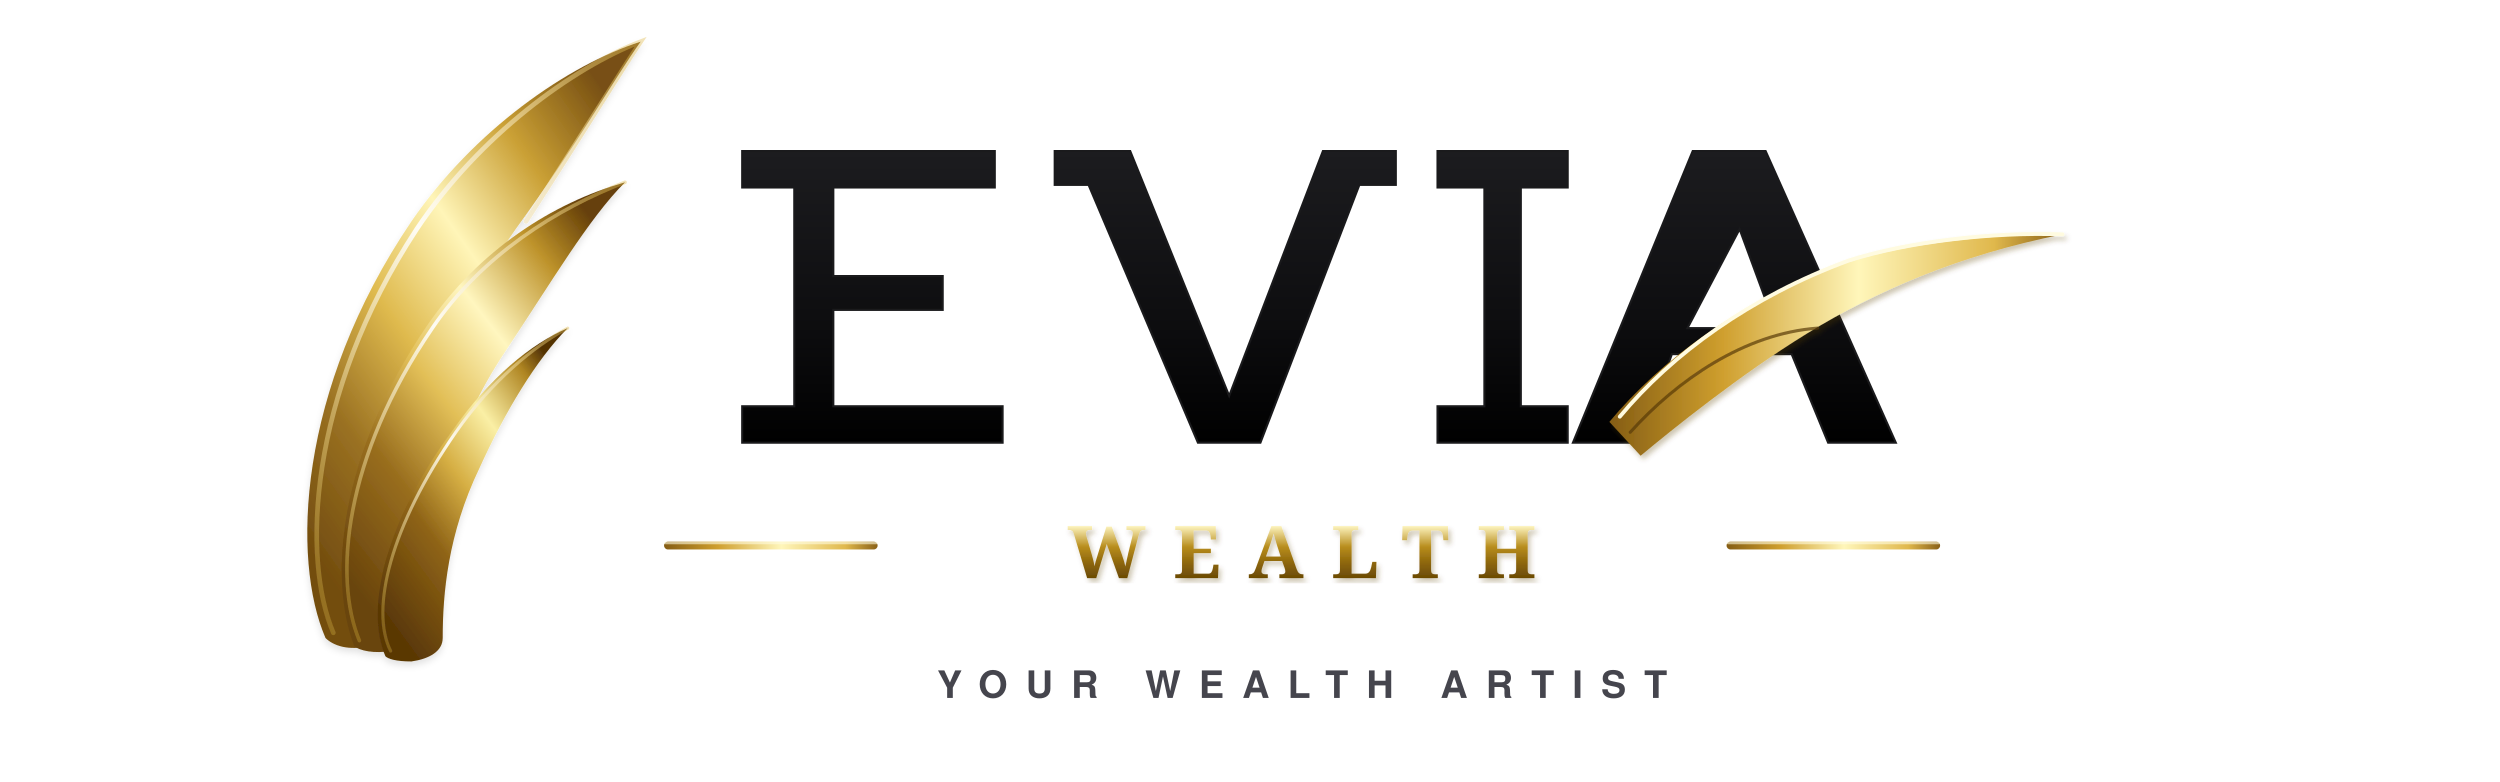
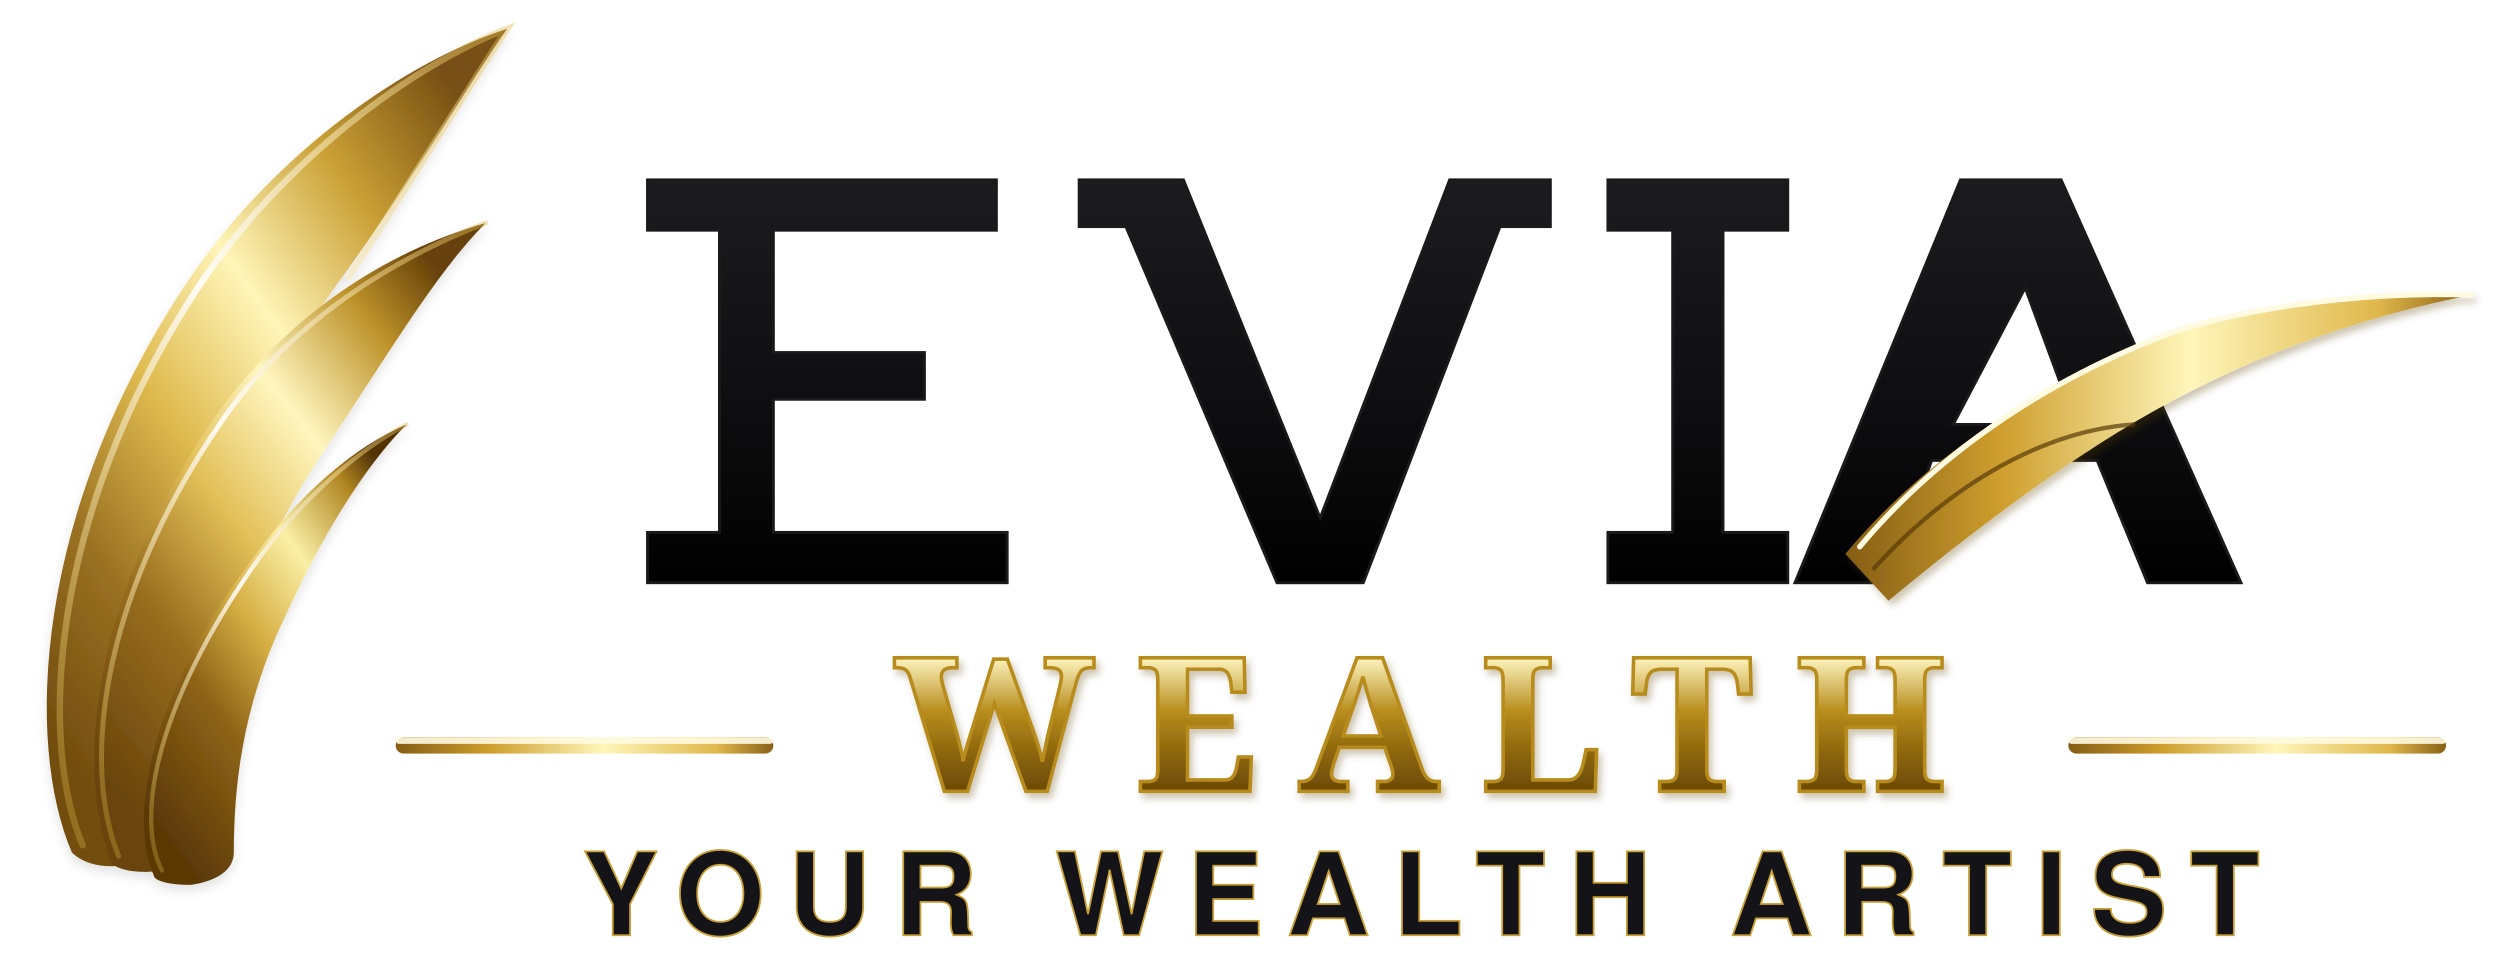
- <svg xmlns="http://www.w3.org/2000/svg" viewBox="0 0 960 300" width="960" height="300" fill="none">
+ <svg xmlns="http://www.w3.org/2000/svg" viewBox="105 8 695 268" width="695" height="268" fill="none">
  <defs>
    <linearGradient id="goldWingOuterDark" x1="15%" y1="95%" x2="85%" y2="5%">
      <stop offset="0%" stop-color="#734d0f" />
      <stop offset="20%" stop-color="#9a7122" />
      <stop offset="40%" stop-color="#dfba4e" />
      <stop offset="60%" stop-color="#fff5b8" />
      <stop offset="80%" stop-color="#caa035" />
      <stop offset="100%" stop-color="#785012" />
    </linearGradient>
    <linearGradient id="goldWingMiddleDark" x1="15%" y1="95%" x2="85%" y2="5%">
      <stop offset="0%" stop-color="#69440c" />
      <stop offset="25%" stop-color="#996e1e" />
      <stop offset="45%" stop-color="#e2bf57" />
      <stop offset="65%" stop-color="#fff6bf" />
      <stop offset="85%" stop-color="#be932b" />
      <stop offset="100%" stop-color="#664008" />
    </linearGradient>
    <linearGradient id="goldWingInnerDark" x1="15%" y1="95%" x2="85%" y2="5%">
      <stop offset="0%" stop-color="#5a3806" />
      <stop offset="30%" stop-color="#8f6417" />
      <stop offset="50%" stop-color="#d6af44" />
      <stop offset="70%" stop-color="#faefa5" />
      <stop offset="90%" stop-color="#b08622" />
      <stop offset="100%" stop-color="#523204" />
    </linearGradient>
    <linearGradient id="wingSpineHighlightDark" x1="0%" y1="100%" x2="100%" y2="0%">
      <stop offset="0%" stop-color="#d4af37" stop-opacity="0.3" />
      <stop offset="50%" stop-color="#ffffff" stop-opacity="0.9" />
      <stop offset="100%" stop-color="#dfba4e" stop-opacity="0.4" />
    </linearGradient>
    <linearGradient id="goldSwooshGradDark" x1="0%" y1="50%" x2="100%" y2="50%">
      <stop offset="0%" stop-color="#855d14" />
      <stop offset="25%" stop-color="#cf9f2e" />
      <stop offset="55%" stop-color="#fff6ba" />
      <stop offset="85%" stop-color="#e0b84c" />
      <stop offset="100%" stop-color="#8a6117" />
    </linearGradient>
    <linearGradient id="wealthGoldGradDark" x1="0%" y1="0%" x2="0%" y2="100%">
      <stop offset="0%" stop-color="#fdf4be" />
      <stop offset="40%" stop-color="#b88d1d" />
      <stop offset="70%" stop-color="#8e670c" />
      <stop offset="100%" stop-color="#6b4a05" />
    </linearGradient>
    <linearGradient id="eviaTextFillDark" x1="0%" y1="0%" x2="0%" y2="100%">
      <stop offset="0%" stop-color="#1c1c1f" />
      <stop offset="60%" stop-color="#0d0d0f" />
      <stop offset="100%" stop-color="#000000" />
    </linearGradient>
    <filter id="subtleGlowDark" x="-10%" y="-10%" width="120%" height="120%">
      <feDropShadow dx="0" dy="1.5" stdDeviation="1.5" flood-color="#000000" flood-opacity="0.12" />
    </filter>
    <filter id="softBevelDark" x="-10%" y="-10%" width="120%" height="120%">
      <feDropShadow dx="1" dy="1.5" stdDeviation="1" flood-color="#5c410e" flood-opacity="0.3" />
    </filter>
  </defs>
  <g id="brand-wing-mark-dark" filter="url(#subtleGlowDark)">
    <path d="M 125 245          C 112 215, 114 150, 158 85          C 182 50, 218 25, 246 16          C 236 30, 222 55, 198 88          C 172 125, 158 170, 156 220          C 156 235, 154 245, 142 248          C 134 250, 128 248, 125 245 Z" fill="url(#goldWingOuterDark)" />
    <path d="M 128 243          C 116 215, 118 152, 160 88          C 184 52, 220 26, 246 16          C 238 28, 222 54, 202 85" stroke="url(#wingSpineHighlightDark)" stroke-width="1.8" stroke-linecap="round" fill="none" />
    <path d="M 136 248          C 126 222, 130 175, 164 125          C 184 96, 212 78, 240 70          C 226 84, 212 108, 194 135          C 174 165, 164 200, 164 232          C 164 242, 160 248, 150 250          C 144 251, 138 250, 136 248 Z" fill="url(#goldWingMiddleDark)" />
    <path d="M 138 246          C 128 222, 132 176, 166 126          C 185 98, 214 80, 240 70" stroke="url(#wingSpineHighlightDark)" stroke-width="1.4" stroke-linecap="round" fill="none" />
    <path d="M 148 252          C 140 234, 148 200, 174 165          C 188 145, 204 132, 218 126          C 206 138, 194 158, 184 180          C 172 205, 170 228, 170 245          C 170 250, 165 253, 158 254          C 152 254, 149 253, 148 252 Z" fill="url(#goldWingInnerDark)" />
    <path d="M 150 250          C 142 234, 150 202, 175 166          C 189 146, 205 133, 218 126" stroke="url(#wingSpineHighlightDark)" stroke-width="1.2" stroke-linecap="round" fill="none" />
  </g>
  <g id="brand-evia-typography-dark">
    <g class="letter-e">
      <path d="M 285 58 L 382 58 L 382 72 L 358 72 L 320 72 L 320 106 L 362 106 L 362 119 L 320 119 L 320 156 L 360 156 L 385 156 L 385 170 L 285 170 L 285 156 L 305 156 L 305 72 L 285 72 Z" fill="url(#eviaTextFillDark)" stroke="#1a1a1c" stroke-width="0.8" />
    </g>
    <g class="letter-v">
      <path d="M 405 58 L 434 58 L 472 152 L 508 58 L 536 58 L 536 71 L 522 71 L 484 170 L 460 170 L 418 71 L 405 71 Z" fill="url(#eviaTextFillDark)" stroke="#1a1a1c" stroke-width="0.8" />
    </g>
    <g class="letter-i">
      <path d="M 552 58 L 602 58 L 602 72 L 584 72 L 584 156 L 602 156 L 602 170 L 552 170 L 552 156 L 570 156 L 570 72 L 552 72 Z" fill="url(#eviaTextFillDark)" stroke="#1a1a1c" stroke-width="0.8" />
    </g>
    <g class="letter-a">
      <path d="M 662 58 L 678 58 L 728 170 L 702 170 L 688 136 L 642 136 L 630 170 L 604 170 L 650 58 Z            M 668 88 L 648 126 L 682 126 Z" fill="url(#eviaTextFillDark)" stroke="#1a1a1c" stroke-width="0.8" />
    </g>
    <g filter="url(#softBevelDark)">
      <path d="M 618 162            C 638 138, 668 116, 706 102            C 728 94, 762 90, 792 90            C 752 98, 720 112, 694 128            C 668 144, 642 165, 630 175            Z" fill="url(#goldSwooshGradDark)" />
      <path d="M 622 160            C 642 136, 672 114, 710 100            C 732 93, 764 89, 792 90" stroke="#fffbe0" stroke-width="1.5" stroke-linecap="round" fill="none" />
      <path d="M 626 166            C 644 146, 670 128, 698 126" stroke="#593b08" stroke-width="1.2" stroke-linecap="round" fill="none" opacity="0.7" />
    </g>
  </g>
  <g id="brand-wealth-lockup-dark">
-     <rect x="255" y="208" width="82" height="3" rx="1.5" fill="url(#goldSwooshGradDark)" />
-     <rect x="255" y="208" width="82" height="1" rx="0.5" fill="#fffbe0" opacity="0.6" />
-     <text x="500" y="222" text-anchor="middle" font-family="'Cinzel', 'Playfair Display', 'Georgia', serif" font-size="28" font-weight="700" letter-spacing="0.38em" fill="url(#wealthGoldGradDark)" filter="url(#softBevelDark)">WEALTH</text>
-     <rect x="663" y="208" width="82" height="3" rx="1.5" fill="url(#goldSwooshGradDark)" />
-     <rect x="663" y="208" width="82" height="1" rx="0.5" fill="#fffbe0" opacity="0.6" />
+     <rect x="215" y="213" width="105" height="4.5" rx="2.25" fill="url(#goldSwooshGradDark)" />
+     <rect x="215" y="213" width="105" height="1.8" rx="0.9" fill="#fffbe0" opacity="0.9" />
+     <text x="500" y="228" text-anchor="middle" font-family="'Cinzel', 'Playfair Display', 'Georgia', serif" font-size="52" font-weight="900" letter-spacing="0.22em" fill="url(#wealthGoldGradDark)" stroke="#b88c1c" stroke-width="1" filter="url(#softBevelDark)">WEALTH</text>
+     <rect x="680" y="213" width="105" height="4.5" rx="2.25" fill="url(#goldSwooshGradDark)" />
+     <rect x="680" y="213" width="105" height="1.8" rx="0.9" fill="#fffbe0" opacity="0.9" />
  </g>
  <g id="brand-tagline-dark">
-     <text x="500" y="268" text-anchor="middle" font-family="'Poppins', 'Montserrat', 'Helvetica Neue', sans-serif" font-size="14.5" font-weight="600" letter-spacing="0.48em" fill="#45454d">YOUR WEALTH ARTIST</text>
+     <text x="500" y="268" text-anchor="middle" font-family="'Poppins', 'Montserrat', 'Helvetica Neue', sans-serif" font-size="32" font-weight="800" letter-spacing="0.20em" fill="#141418" stroke="#caa035" stroke-width="0.5">YOUR WEALTH ARTIST</text>
  </g>
</svg>
